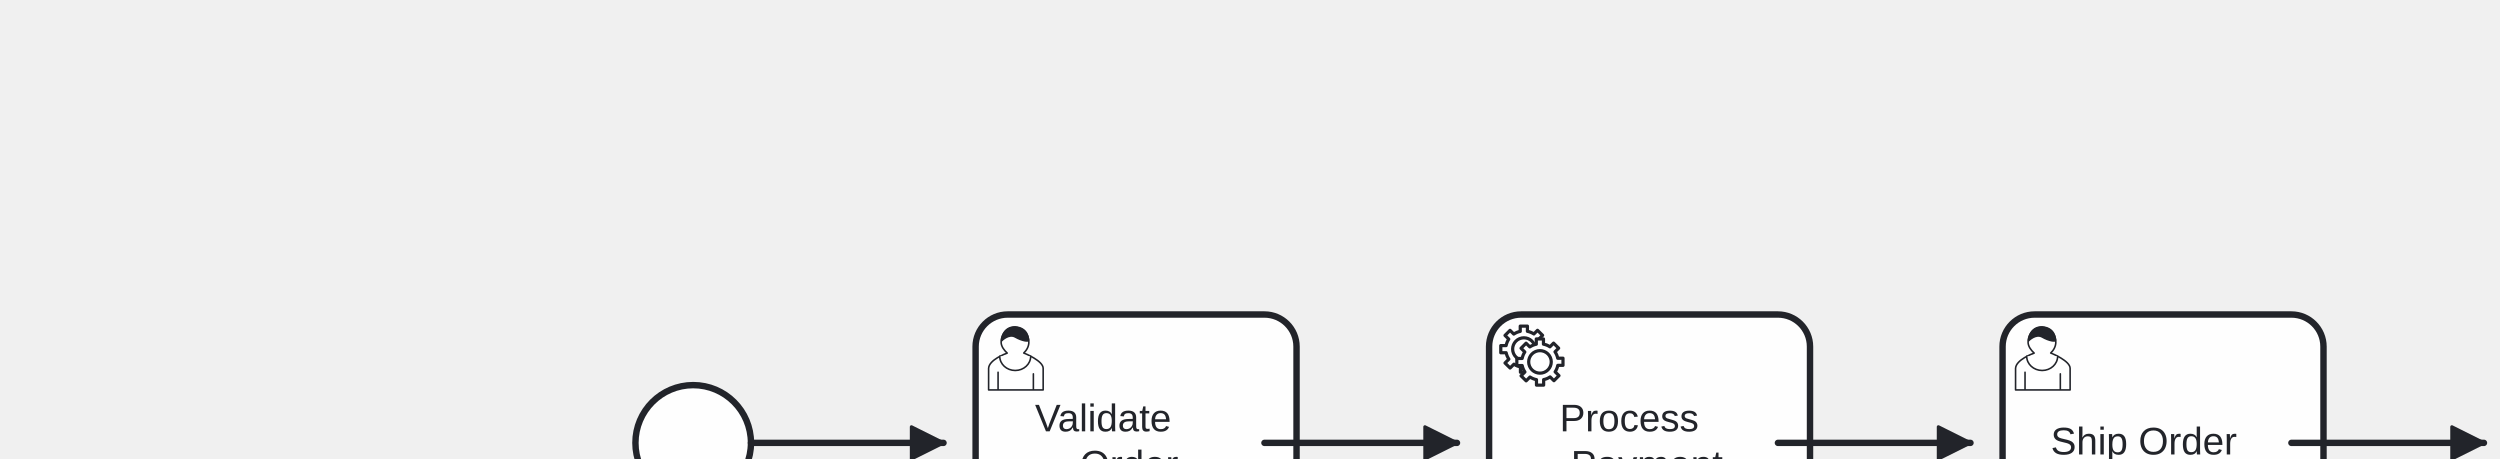
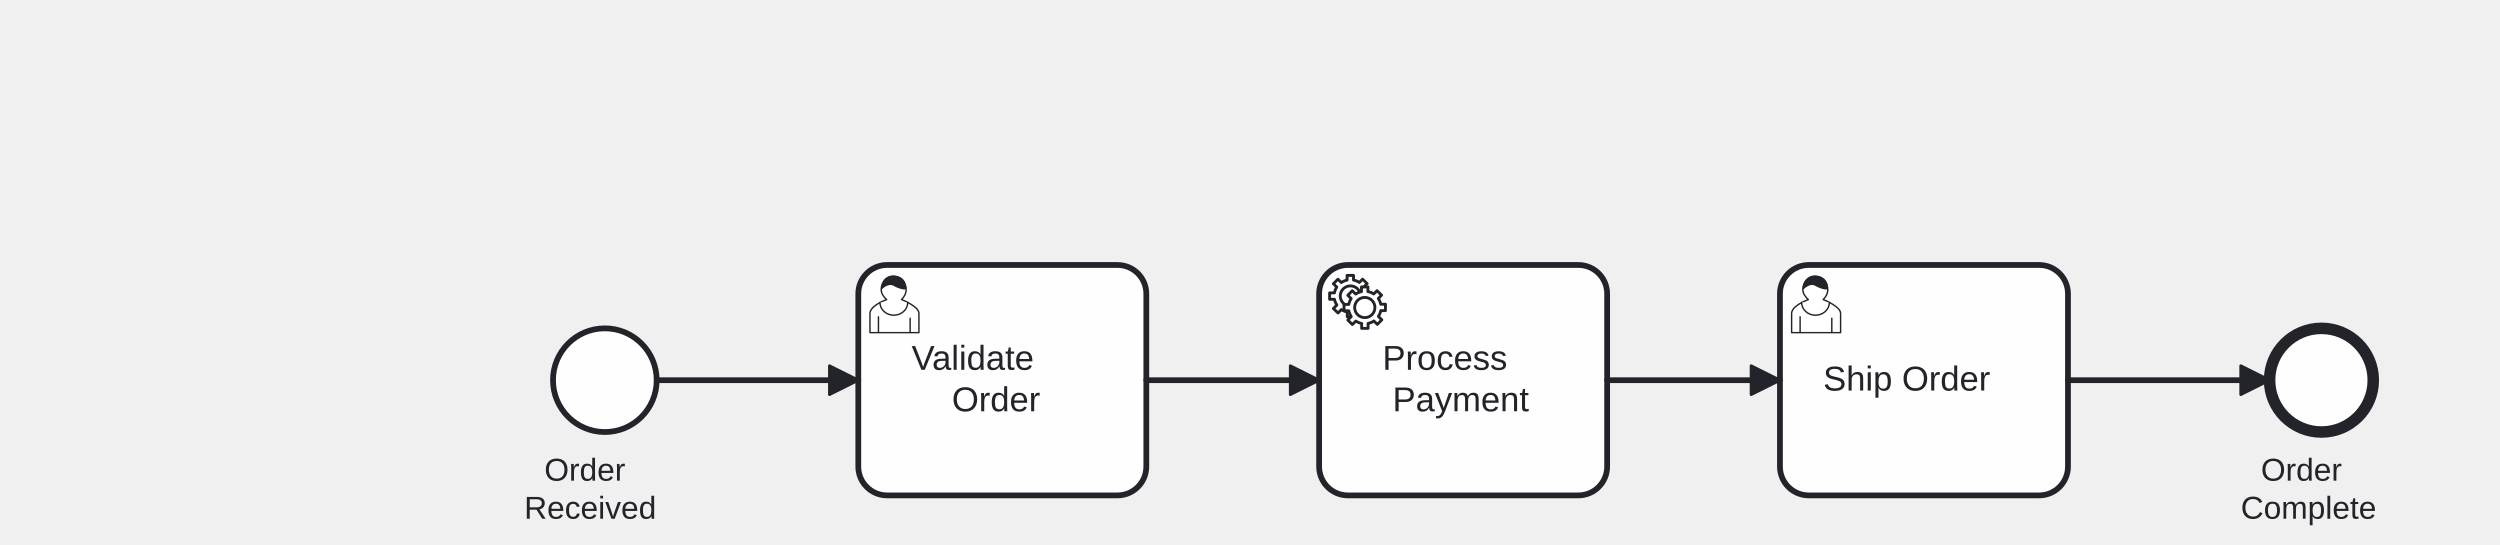
- <svg xmlns="http://www.w3.org/2000/svg" width="779" height="143" viewBox="-6 -6 779 143" version="1.1">
+ <svg xmlns="http://www.w3.org/2000/svg" width="868" height="189" viewBox="0 0 868 189" version="1.1">
  <g class="djs-group">
    <g class="djs-element djs-shape" data-element-id="StartEvent_OrderReceived" style="display: block;" transform="translate(192, 114)">
      <g class="djs-visual">
        <circle cx="18" cy="18" r="18" style="stroke-linecap: round; stroke-linejoin: round; stroke: hsl(225, 10%, 15%); stroke-width: 2px; fill: white; fill-opacity: 0.95;" />
      </g>
      <rect style="fill: none; stroke-opacity: 0; stroke: white; stroke-width: 15px;" class="djs-hit djs-hit-all" x="0" y="0" width="36" height="36" />
      <circle cx="18" cy="18" r="23" style="fill: none;" class="djs-outline" />
    </g>
  </g>
  <g class="djs-group">
    <g class="djs-element djs-shape" data-element-id="UserTask_ValidateOrder" style="display: block;" transform="translate(298, 92)">
      <g class="djs-visual">
        <rect x="0" y="0" width="100" height="80" rx="10" ry="10" style="stroke-linecap: round; stroke-linejoin: round; stroke: hsl(225, 10%, 15%); stroke-width: 2px; fill: white; fill-opacity: 0.95;" />
        <text style="font-family: Arial, sans-serif; font-size: 12px; font-weight: normal; fill: hsl(225, 10%, 15%);" lineHeight="1.2" class="djs-label">
          <tspan x="18.5" y="36.4">Validate </tspan>
          <tspan x="32.5" y="50.8">Order</tspan>
        </text>
        <path style="fill: white; stroke-linecap: round; stroke-linejoin: round; stroke: hsl(225, 10%, 15%); stroke-width: 0.5px;" d="m 15,12 c 0.909,-0.845 1.594,-2.049 1.594,-3.385 0,-2.554 -1.805,-4.622 -4.357,-4.622 -2.552,0 -4.288,2.068 -4.288,4.622 0,1.348 0.974,2.562 1.896,3.405 -0.529,0.187 -5.669,2.097 -5.794,4.756 v 6.718 h 17 v -6.718 c 0,-2.298 -5.528,-4.595 -6.051,-4.776 zm -8,6 l 0,5.5 m 11,0 l 0,-5" />
        <path style="fill: white; stroke-linecap: round; stroke-linejoin: round; stroke: hsl(225, 10%, 15%); stroke-width: 0.5px;" d="m 15,12 m 2.162,1.009 c 0,2.447 -2.158,4.431 -4.821,4.431 -2.665,0 -4.822,-1.981 -4.822,-4.431 " />
        <path style="fill: hsl(225, 10%, 15%); stroke-linecap: round; stroke-linejoin: round; stroke: hsl(225, 10%, 15%); stroke-width: 0.5px;" d="m 15,12 m -6.9,-3.80 c 0,0 2.251,-2.358 4.274,-1.177 2.024,1.181 4.221,1.537 4.124,0.965 -0.098,-0.57 -0.117,-3.791 -4.191,-4.136 -3.575,0.001 -4.208,3.367 -4.207,4.348 z" />
      </g>
      <rect style="fill: none; stroke-opacity: 0; stroke: white; stroke-width: 15px;" class="djs-hit djs-hit-all" x="0" y="0" width="100" height="80" />
      <rect x="-5" y="-5" rx="14" width="110" height="90" style="fill: none;" class="djs-outline" />
    </g>
  </g>
  <g class="djs-group">
    <g class="djs-element djs-shape" data-element-id="ServiceTask_ProcessPayment" style="display: block;" transform="translate(458, 92)">
      <g class="djs-visual">
        <rect x="0" y="0" width="100" height="80" rx="10" ry="10" style="stroke-linecap: round; stroke-linejoin: round; stroke: hsl(225, 10%, 15%); stroke-width: 2px; fill: white; fill-opacity: 0.95;" />
        <text style="font-family: Arial, sans-serif; font-size: 12px; font-weight: normal; fill: hsl(225, 10%, 15%);" lineHeight="1.2" class="djs-label">
          <tspan x="22" y="36.4">Process </tspan>
          <tspan x="25.5" y="50.8">Payment</tspan>
        </text>
        <circle cx="5" cy="5" r="5" style="stroke-linecap: round; stroke-linejoin: round; stroke: none; stroke-width: 2px; fill: white;" transform="translate(6, 6)" />
        <path style="fill: white; stroke-linecap: round; stroke-linejoin: round; stroke: hsl(225, 10%, 15%); stroke-width: 1px;" d="m 12,18 v -1.713 c 0.352,-0.07 0.704,-0.178 1.048,-0.321 0.344,-0.145 0.666,-0.321 0.966,-0.521 l 1.194,1.18 1.567,-1.577 -1.195,-1.18 c 0.403,-0.614 0.683,-1.299 0.825,-2.018 l 1.622,-0.01 v -2.22 l -1.637,0.01 c -0.073,-0.352 -0.178,-0.7 -0.324,-1.044 -0.145,-0.344 -0.321,-0.664 -0.523,-0.962 l 1.131,-1.136 -1.583,-1.563 -1.13,1.136 c -0.614,-0.401 -1.303,-0.681 -2.023,-0.822 l 0.009,-1.619 h -2.241 l 0.004,1.631 c -0.354,0.074 -0.705,0.18 -1.05,0.324 -0.344,0.144 -0.665,0.321 -0.964,0.52 l -1.17,-1.158 -1.567,1.579 1.168,1.157 c -0.403,0.613 -0.683,1.298 -0.825,2.017 l -1.659,0.003 v 2.222 l 1.672,-0.006 c 0.073,0.351 0.18,0.702 0.324,1.045 0.145,0.344 0.321,0.664 0.523,0.961 l -1.199,1.197 1.584,1.56 1.196,-1.193 c 0.614,0.403 1.303,0.682 2.023,0.823 l 7.19e-4,1.699 h 2.227 z m 0.221,-3.996 c -1.789,0.75 -3.858,-0.093 -4.61,-1.874 -0.752,-1.783 0.091,-3.846 1.88,-4.596 1.788,-0.749 3.857,0.093 4.609,1.874 0.752,1.782 -0.091,3.846 -1.88,4.596 z" />
        <circle cx="5" cy="5" r="5" style="stroke-linecap: round; stroke-linejoin: round; stroke: none; stroke-width: 2px; fill: white;" transform="translate(11, 10)" />
        <path style="fill: white; stroke-linecap: round; stroke-linejoin: round; stroke: hsl(225, 10%, 15%); stroke-width: 1px;" d="m 17,22 v -1.713 c 0.352,-0.07 0.704,-0.178 1.048,-0.321 0.344,-0.145 0.666,-0.321 0.966,-0.521 l 1.194,1.18 1.567,-1.577 -1.195,-1.18 c 0.403,-0.614 0.683,-1.299 0.825,-2.018 l 1.622,-0.01 v -2.22 l -1.637,0.01 c -0.073,-0.352 -0.178,-0.7 -0.324,-1.044 -0.145,-0.344 -0.321,-0.664 -0.523,-0.962 l 1.131,-1.136 -1.583,-1.563 -1.13,1.136 c -0.614,-0.401 -1.303,-0.681 -2.023,-0.822 l 0.009,-1.619 h -2.241 l 0.004,1.631 c -0.354,0.074 -0.705,0.18 -1.05,0.324 -0.344,0.144 -0.665,0.321 -0.964,0.52 l -1.17,-1.158 -1.567,1.579 1.168,1.157 c -0.403,0.613 -0.683,1.298 -0.825,2.017 l -1.659,0.003 v 2.222 l 1.672,-0.006 c 0.073,0.351 0.18,0.702 0.324,1.045 0.145,0.344 0.321,0.664 0.523,0.961 l -1.199,1.197 1.584,1.56 1.196,-1.193 c 0.614,0.403 1.303,0.682 2.023,0.823 l 7.19e-4,1.699 h 2.227 z m 0.221,-3.996 c -1.789,0.75 -3.858,-0.093 -4.61,-1.874 -0.752,-1.783 0.091,-3.846 1.88,-4.596 1.788,-0.749 3.857,0.093 4.609,1.874 0.752,1.782 -0.091,3.846 -1.88,4.596 z" />
      </g>
      <rect style="fill: none; stroke-opacity: 0; stroke: white; stroke-width: 15px;" class="djs-hit djs-hit-all" x="0" y="0" width="100" height="80" />
      <rect x="-5" y="-5" rx="14" width="110" height="90" style="fill: none;" class="djs-outline" />
    </g>
  </g>
  <g class="djs-group">
    <g class="djs-element djs-shape" data-element-id="UserTask_ShipOrder" style="display: block;" transform="translate(618, 92)">
      <g class="djs-visual">
        <rect x="0" y="0" width="100" height="80" rx="10" ry="10" style="stroke-linecap: round; stroke-linejoin: round; stroke: hsl(225, 10%, 15%); stroke-width: 2px; fill: white; fill-opacity: 0.95;" />
        <text style="font-family: Arial, sans-serif; font-size: 12px; font-weight: normal; fill: hsl(225, 10%, 15%);" lineHeight="1.2" class="djs-label">
          <tspan x="15" y="43.6">Ship Order</tspan>
        </text>
        <path style="fill: white; stroke-linecap: round; stroke-linejoin: round; stroke: hsl(225, 10%, 15%); stroke-width: 0.5px;" d="m 15,12 c 0.909,-0.845 1.594,-2.049 1.594,-3.385 0,-2.554 -1.805,-4.622 -4.357,-4.622 -2.552,0 -4.288,2.068 -4.288,4.622 0,1.348 0.974,2.562 1.896,3.405 -0.529,0.187 -5.669,2.097 -5.794,4.756 v 6.718 h 17 v -6.718 c 0,-2.298 -5.528,-4.595 -6.051,-4.776 zm -8,6 l 0,5.5 m 11,0 l 0,-5" />
        <path style="fill: white; stroke-linecap: round; stroke-linejoin: round; stroke: hsl(225, 10%, 15%); stroke-width: 0.5px;" d="m 15,12 m 2.162,1.009 c 0,2.447 -2.158,4.431 -4.821,4.431 -2.665,0 -4.822,-1.981 -4.822,-4.431 " />
        <path style="fill: hsl(225, 10%, 15%); stroke-linecap: round; stroke-linejoin: round; stroke: hsl(225, 10%, 15%); stroke-width: 0.5px;" d="m 15,12 m -6.9,-3.80 c 0,0 2.251,-2.358 4.274,-1.177 2.024,1.181 4.221,1.537 4.124,0.965 -0.098,-0.57 -0.117,-3.791 -4.191,-4.136 -3.575,0.001 -4.208,3.367 -4.207,4.348 z" />
      </g>
      <rect style="fill: none; stroke-opacity: 0; stroke: white; stroke-width: 15px;" class="djs-hit djs-hit-all" x="0" y="0" width="100" height="80" />
      <rect x="-5" y="-5" rx="14" width="110" height="90" style="fill: none;" class="djs-outline" />
    </g>
  </g>
  <g class="djs-group">
    <g class="djs-element djs-shape" data-element-id="EndEvent_OrderComplete" style="display: block;" transform="translate(788, 114)">
      <g class="djs-visual">
        <circle cx="18" cy="18" r="18" style="stroke-linecap: round; stroke-linejoin: round; stroke: hsl(225, 10%, 15%); stroke-width: 4px; fill: white; fill-opacity: 0.95;" />
      </g>
      <rect style="fill: none; stroke-opacity: 0; stroke: white; stroke-width: 15px;" class="djs-hit djs-hit-all" x="0" y="0" width="36" height="36" />
      <circle cx="18" cy="18" r="24" style="fill: none;" class="djs-outline" />
    </g>
  </g>
  <g class="djs-group">
    <g class="djs-element djs-connection" data-element-id="Flow_OrderReceived_to_ValidateOrder" style="display: block;">
      <g class="djs-visual">
        <defs>
-           <marker id="marker-6ali4vf9qirw9nd81ogyxb82q" viewBox="0 0 20 20" refX="11" refY="10" markerWidth="10" markerHeight="10" orient="auto">
+           <marker id="marker-dffslx7s010xyfq8ijimholdc" viewBox="0 0 20 20" refX="11" refY="10" markerWidth="10" markerHeight="10" orient="auto">
            <path d="M 1 5 L 11 10 L 1 15 Z" style="stroke-linecap: round; stroke-linejoin: round; stroke: hsl(225, 10%, 15%); stroke-width: 1px; fill: hsl(225, 10%, 15%);" />
          </marker>
        </defs>
-         <path style="fill: none; stroke-linecap: round; stroke-linejoin: round; stroke: hsl(225, 10%, 15%); stroke-width: 2px; marker-end: url(#marker-6ali4vf9qirw9nd81ogyxb82q);" data-corner-radius="5" d="M228,132L288,132" />
+         <path style="fill: none; stroke-linecap: round; stroke-linejoin: round; stroke: hsl(225, 10%, 15%); stroke-width: 2px; marker-end: url(#marker-dffslx7s010xyfq8ijimholdc);" data-corner-radius="5" d="M228,132L298,132" />
      </g>
-       <path d="M228,132L288,132" style="fill: none; stroke-opacity: 0; stroke: white; stroke-width: 15px;" class="djs-hit djs-hit-stroke" />
-       <rect x="223" y="127" rx="4" width="70" height="10" style="fill: none;" class="djs-outline" />
+       <path d="M228,132L298,132" style="fill: none; stroke-opacity: 0; stroke: white; stroke-width: 15px;" class="djs-hit djs-hit-stroke" />
+       <rect x="223" y="127" rx="4" width="80" height="10" style="fill: none;" class="djs-outline" />
    </g>
  </g>
  <g class="djs-group">
    <g class="djs-element djs-connection" data-element-id="Flow_ValidateOrder_to_ProcessPayment" style="display: block;">
      <g class="djs-visual">
        <defs>
-           <marker id="marker-0ihmc3f1jw8slgtaw69xmoiyt" viewBox="0 0 20 20" refX="11" refY="10" markerWidth="10" markerHeight="10" orient="auto">
+           <marker id="marker-676u41ve3anpuswuc4f7uithv" viewBox="0 0 20 20" refX="11" refY="10" markerWidth="10" markerHeight="10" orient="auto">
            <path d="M 1 5 L 11 10 L 1 15 Z" style="stroke-linecap: round; stroke-linejoin: round; stroke: hsl(225, 10%, 15%); stroke-width: 1px; fill: hsl(225, 10%, 15%);" />
          </marker>
        </defs>
-         <path style="fill: none; stroke-linecap: round; stroke-linejoin: round; stroke: hsl(225, 10%, 15%); stroke-width: 2px; marker-end: url(#marker-0ihmc3f1jw8slgtaw69xmoiyt);" data-corner-radius="5" d="M388,132L448,132" />
+         <path style="fill: none; stroke-linecap: round; stroke-linejoin: round; stroke: hsl(225, 10%, 15%); stroke-width: 2px; marker-end: url(#marker-676u41ve3anpuswuc4f7uithv);" data-corner-radius="5" d="M398,132L458,132" />
      </g>
-       <path d="M388,132L448,132" style="fill: none; stroke-opacity: 0; stroke: white; stroke-width: 15px;" class="djs-hit djs-hit-stroke" />
-       <rect x="383" y="127" rx="4" width="70" height="10" style="fill: none;" class="djs-outline" />
+       <path d="M398,132L458,132" style="fill: none; stroke-opacity: 0; stroke: white; stroke-width: 15px;" class="djs-hit djs-hit-stroke" />
+       <rect x="393" y="127" rx="4" width="70" height="10" style="fill: none;" class="djs-outline" />
    </g>
  </g>
  <g class="djs-group">
    <g class="djs-element djs-connection" data-element-id="Flow_ProcessPayment_to_ShipOrder" style="display: block;">
      <g class="djs-visual">
        <defs>
-           <marker id="marker-8vim11arbzj2jul7u72mwk0h7" viewBox="0 0 20 20" refX="11" refY="10" markerWidth="10" markerHeight="10" orient="auto">
+           <marker id="marker-a8kfw6txx88ufrrorc9rda1br" viewBox="0 0 20 20" refX="11" refY="10" markerWidth="10" markerHeight="10" orient="auto">
            <path d="M 1 5 L 11 10 L 1 15 Z" style="stroke-linecap: round; stroke-linejoin: round; stroke: hsl(225, 10%, 15%); stroke-width: 1px; fill: hsl(225, 10%, 15%);" />
          </marker>
        </defs>
-         <path style="fill: none; stroke-linecap: round; stroke-linejoin: round; stroke: hsl(225, 10%, 15%); stroke-width: 2px; marker-end: url(#marker-8vim11arbzj2jul7u72mwk0h7);" data-corner-radius="5" d="M548,132L608,132" />
+         <path style="fill: none; stroke-linecap: round; stroke-linejoin: round; stroke: hsl(225, 10%, 15%); stroke-width: 2px; marker-end: url(#marker-a8kfw6txx88ufrrorc9rda1br);" data-corner-radius="5" d="M558,132L618,132" />
      </g>
-       <path d="M548,132L608,132" style="fill: none; stroke-opacity: 0; stroke: white; stroke-width: 15px;" class="djs-hit djs-hit-stroke" />
-       <rect x="543" y="127" rx="4" width="70" height="10" style="fill: none;" class="djs-outline" />
+       <path d="M558,132L618,132" style="fill: none; stroke-opacity: 0; stroke: white; stroke-width: 15px;" class="djs-hit djs-hit-stroke" />
+       <rect x="553" y="127" rx="4" width="70" height="10" style="fill: none;" class="djs-outline" />
    </g>
  </g>
  <g class="djs-group">
    <g class="djs-element djs-connection" data-element-id="Flow_ShipOrder_to_OrderComplete" style="display: block;">
      <g class="djs-visual">
        <defs>
-           <marker id="marker-2498rbq25gqm2w2d4phu4t6p4" viewBox="0 0 20 20" refX="11" refY="10" markerWidth="10" markerHeight="10" orient="auto">
+           <marker id="marker-2pbyz4x7hwhwu4y8j44g0o6pm" viewBox="0 0 20 20" refX="11" refY="10" markerWidth="10" markerHeight="10" orient="auto">
            <path d="M 1 5 L 11 10 L 1 15 Z" style="stroke-linecap: round; stroke-linejoin: round; stroke: hsl(225, 10%, 15%); stroke-width: 1px; fill: hsl(225, 10%, 15%);" />
          </marker>
        </defs>
-         <path style="fill: none; stroke-linecap: round; stroke-linejoin: round; stroke: hsl(225, 10%, 15%); stroke-width: 2px; marker-end: url(#marker-2498rbq25gqm2w2d4phu4t6p4);" data-corner-radius="5" d="M708,132L768,132" />
+         <path style="fill: none; stroke-linecap: round; stroke-linejoin: round; stroke: hsl(225, 10%, 15%); stroke-width: 2px; marker-end: url(#marker-2pbyz4x7hwhwu4y8j44g0o6pm);" data-corner-radius="5" d="M718,132L788,132" />
      </g>
-       <path d="M708,132L768,132" style="fill: none; stroke-opacity: 0; stroke: white; stroke-width: 15px;" class="djs-hit djs-hit-stroke" />
-       <rect x="703" y="127" rx="4" width="70" height="10" style="fill: none;" class="djs-outline" />
+       <path d="M718,132L788,132" style="fill: none; stroke-opacity: 0; stroke: white; stroke-width: 15px;" class="djs-hit djs-hit-stroke" />
+       <rect x="713" y="127" rx="4" width="80" height="10" style="fill: none;" class="djs-outline" />
    </g>
  </g>
  <g class="djs-group">
    <g class="djs-element djs-shape" data-element-id="StartEvent_OrderReceived_label" style="display: block;" transform="translate(182, 157)">
      <g class="djs-visual">
        <text style="font-family: Arial, sans-serif; font-size: 11px; font-weight: normal; fill: hsl(225, 10%, 15%);" lineHeight="1.2" class="djs-label">
          <tspan x="7" y="9.9">Order </tspan>
          <tspan x="0" y="23.1">Received</tspan>
        </text>
      </g>
      <rect style="fill: none; stroke-opacity: 0; stroke: white; stroke-width: 15px;" class="djs-hit djs-hit-all" x="0" y="0" width="56" height="27" />
      <rect x="-5" y="-5" rx="4" width="66" height="37" style="fill: none;" class="djs-outline" />
    </g>
  </g>
  <g class="djs-group">
    <g class="djs-element djs-shape" data-element-id="EndEvent_OrderComplete_label" style="display: block;" transform="translate(778, 157)">
      <g class="djs-visual">
        <text style="font-family: Arial, sans-serif; font-size: 11px; font-weight: normal; fill: hsl(225, 10%, 15%);" lineHeight="1.2" class="djs-label">
          <tspan x="7" y="9.9">Order </tspan>
          <tspan x="0" y="23.1">Complete</tspan>
        </text>
      </g>
      <rect style="fill: none; stroke-opacity: 0; stroke: white; stroke-width: 15px;" class="djs-hit djs-hit-all" x="0" y="0" width="56" height="27" />
      <rect x="-5" y="-5" rx="4" width="66" height="37" style="fill: none;" class="djs-outline" />
    </g>
  </g>
</svg>
